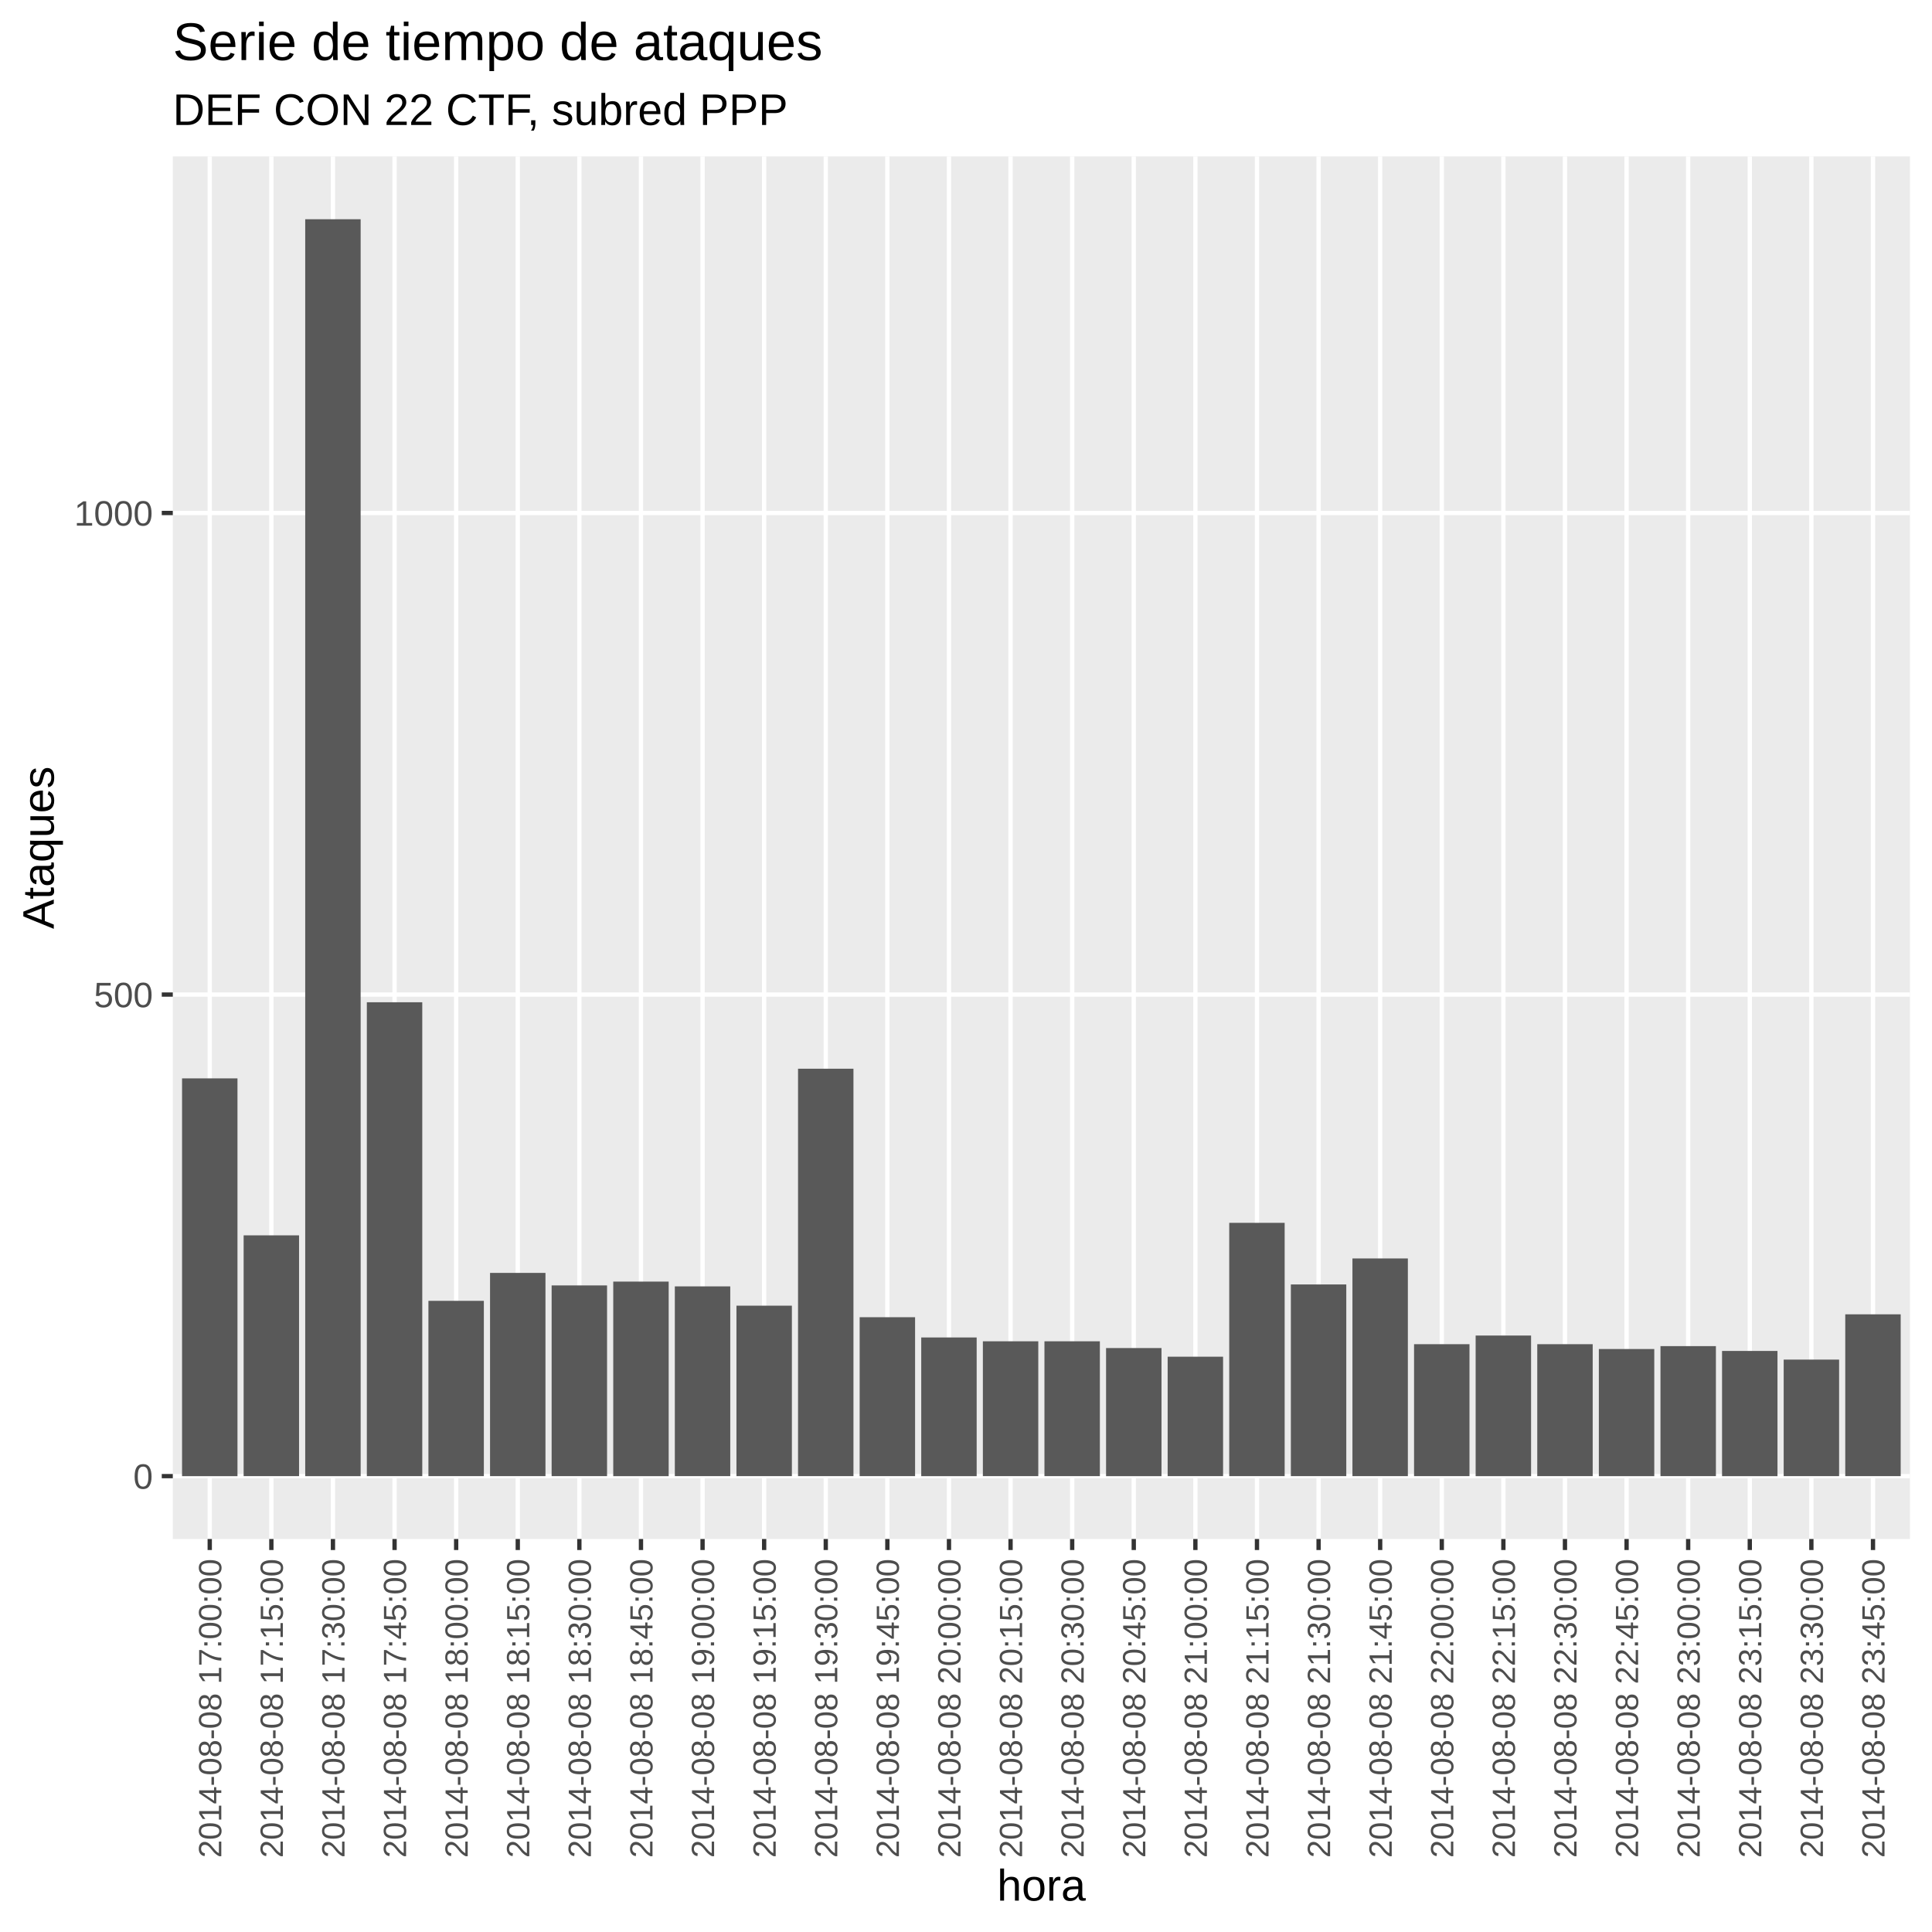
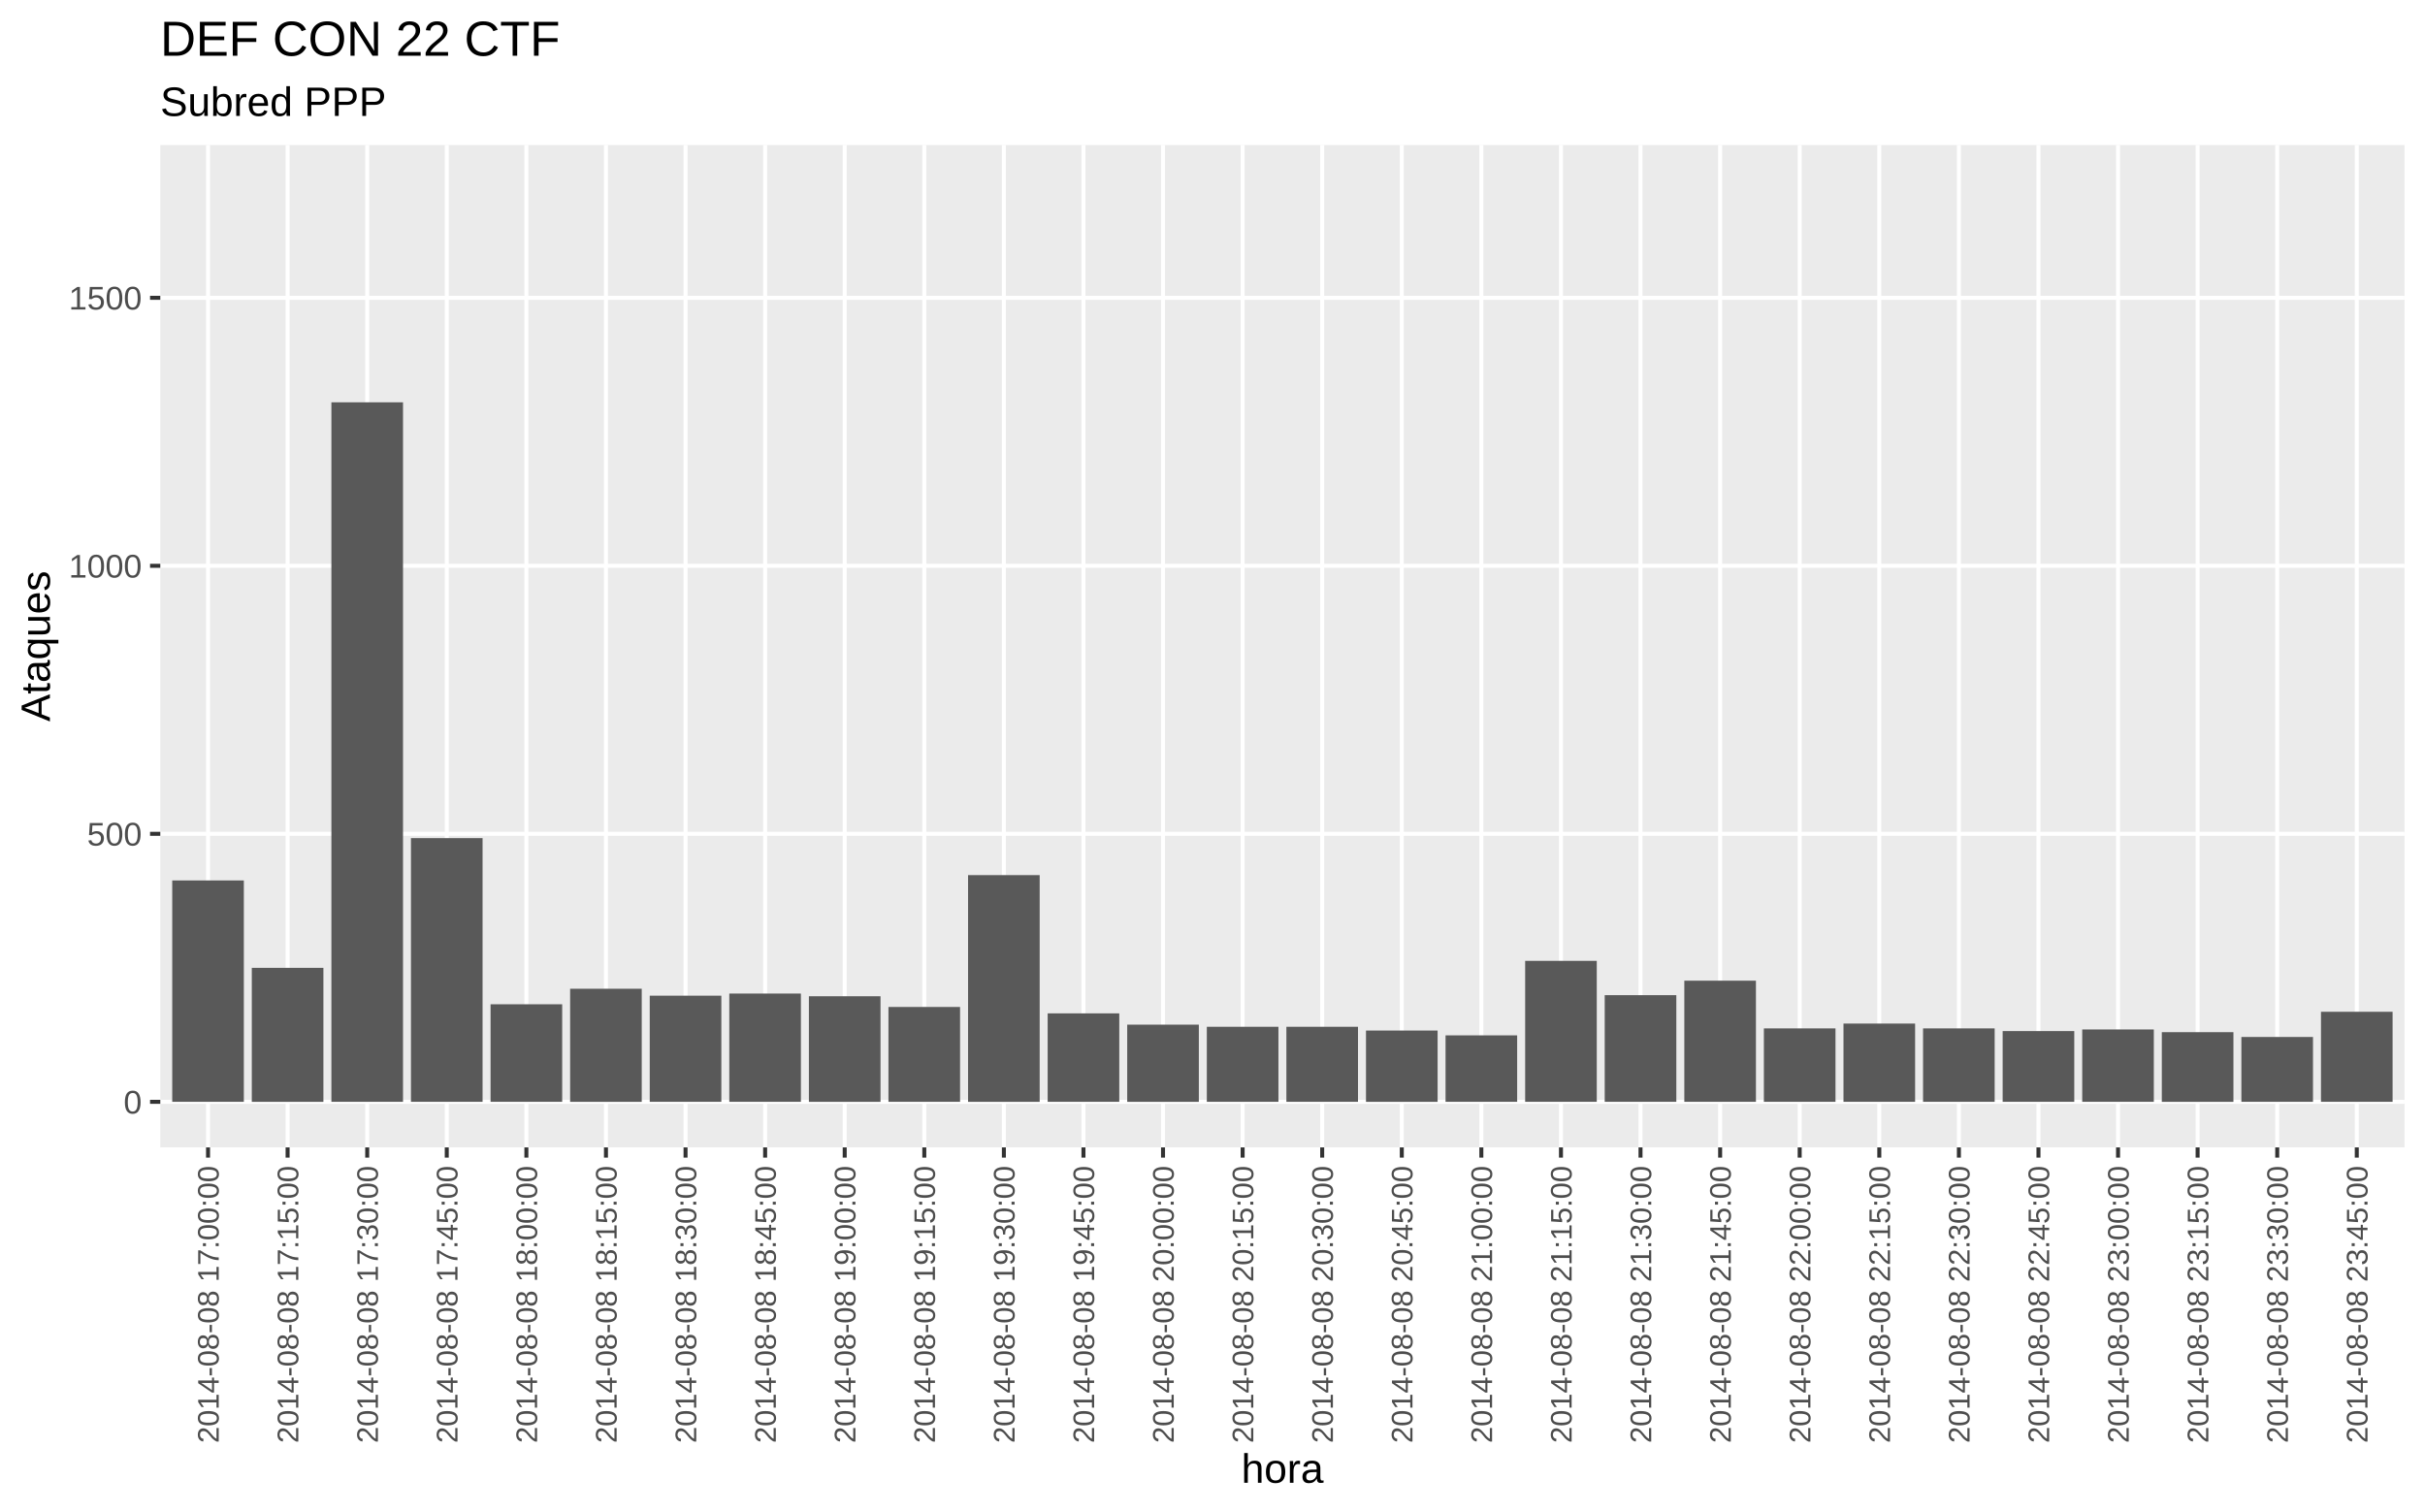
- <svg xmlns="http://www.w3.org/2000/svg" class="svglite" width="480.00pt" height="480.00pt" viewBox="0 0 480.00 480.00">
+ <svg xmlns="http://www.w3.org/2000/svg" class="svglite" width="649.50pt" height="405.00pt" viewBox="0 0 649.50 405.00">
  <defs>
    <style type="text/css">
    .svglite line, .svglite polyline, .svglite polygon, .svglite path, .svglite rect, .svglite circle {
      fill: none;
      stroke: #000000;
      stroke-linecap: round;
      stroke-linejoin: round;
      stroke-miterlimit: 10.00;
    }
  </style>
  </defs>
  <rect width="100%" height="100%" style="stroke: none; fill: #FFFFFF;" />
  <defs>
-     <clipPath id="cpMC4wMHw0ODAuMDB8MC4wMHw0ODAuMDA=">
-       <rect x="0.00" y="0.00" width="480.00" height="480.00" />
+     <clipPath id="cpMC4wMHw2NDkuNTB8MC4wMHw0MDUuMDA=">
+       <rect x="0.00" y="0.00" width="649.50" height="405.00" />
    </clipPath>
  </defs>
-   <g clip-path="url(#cpMC4wMHw0ODAuMDB8MC4wMHw0ODAuMDA=)">
-     <rect x="0.00" y="0" width="480.00" height="480.00" style="stroke-width: 1.07; stroke: #FFFFFF; fill: #FFFFFF;" />
+   <g clip-path="url(#cpMC4wMHw2NDkuNTB8MC4wMHw0MDUuMDA=)">
+     <rect x="0.00" y="0.00" width="649.50" height="405.00" style="stroke-width: 1.07; stroke: #FFFFFF; fill: #FFFFFF;" />
  </g>
  <defs>
-     <clipPath id="cpNDIuOTN8NDc0LjUyfDM4Ljg1fDM4Mi4zNg==">
-       <rect x="42.93" y="38.85" width="431.59" height="343.51" />
+     <clipPath id="cpNDIuOTN8NjQ0LjAyfDM4Ljg1fDMwNy4zNg==">
+       <rect x="42.93" y="38.85" width="601.09" height="268.51" />
    </clipPath>
  </defs>
-   <g clip-path="url(#cpNDIuOTN8NDc0LjUyfDM4Ljg1fDM4Mi4zNg==)">
-     <rect x="42.93" y="38.85" width="431.59" height="343.51" style="stroke-width: 1.07; stroke: none; fill: #EBEBEB;" />
-     <polyline points="42.93,366.74 474.52,366.74 " style="stroke-width: 1.07; stroke: #FFFFFF; stroke-linecap: butt;" />
-     <polyline points="42.93,247.10 474.52,247.10 " style="stroke-width: 1.07; stroke: #FFFFFF; stroke-linecap: butt;" />
-     <polyline points="42.93,127.45 474.52,127.45 " style="stroke-width: 1.07; stroke: #FFFFFF; stroke-linecap: butt;" />
-     <polyline points="52.11,382.36 52.11,38.85 " style="stroke-width: 1.07; stroke: #FFFFFF; stroke-linecap: butt;" />
-     <polyline points="67.42,382.36 67.42,38.85 " style="stroke-width: 1.07; stroke: #FFFFFF; stroke-linecap: butt;" />
-     <polyline points="82.72,382.36 82.72,38.85 " style="stroke-width: 1.07; stroke: #FFFFFF; stroke-linecap: butt;" />
-     <polyline points="98.03,382.36 98.03,38.85 " style="stroke-width: 1.07; stroke: #FFFFFF; stroke-linecap: butt;" />
-     <polyline points="113.33,382.36 113.33,38.85 " style="stroke-width: 1.07; stroke: #FFFFFF; stroke-linecap: butt;" />
-     <polyline points="128.64,382.36 128.64,38.85 " style="stroke-width: 1.07; stroke: #FFFFFF; stroke-linecap: butt;" />
-     <polyline points="143.94,382.36 143.94,38.85 " style="stroke-width: 1.07; stroke: #FFFFFF; stroke-linecap: butt;" />
-     <polyline points="159.25,382.36 159.25,38.85 " style="stroke-width: 1.07; stroke: #FFFFFF; stroke-linecap: butt;" />
-     <polyline points="174.55,382.36 174.55,38.85 " style="stroke-width: 1.07; stroke: #FFFFFF; stroke-linecap: butt;" />
-     <polyline points="189.85,382.36 189.85,38.85 " style="stroke-width: 1.07; stroke: #FFFFFF; stroke-linecap: butt;" />
-     <polyline points="205.16,382.36 205.16,38.85 " style="stroke-width: 1.07; stroke: #FFFFFF; stroke-linecap: butt;" />
-     <polyline points="220.46,382.36 220.46,38.85 " style="stroke-width: 1.07; stroke: #FFFFFF; stroke-linecap: butt;" />
-     <polyline points="235.77,382.36 235.77,38.85 " style="stroke-width: 1.07; stroke: #FFFFFF; stroke-linecap: butt;" />
-     <polyline points="251.07,382.36 251.07,38.85 " style="stroke-width: 1.07; stroke: #FFFFFF; stroke-linecap: butt;" />
-     <polyline points="266.38,382.36 266.38,38.85 " style="stroke-width: 1.07; stroke: #FFFFFF; stroke-linecap: butt;" />
-     <polyline points="281.68,382.36 281.68,38.85 " style="stroke-width: 1.07; stroke: #FFFFFF; stroke-linecap: butt;" />
-     <polyline points="296.99,382.36 296.99,38.85 " style="stroke-width: 1.07; stroke: #FFFFFF; stroke-linecap: butt;" />
-     <polyline points="312.29,382.36 312.29,38.85 " style="stroke-width: 1.07; stroke: #FFFFFF; stroke-linecap: butt;" />
-     <polyline points="327.60,382.36 327.60,38.85 " style="stroke-width: 1.07; stroke: #FFFFFF; stroke-linecap: butt;" />
-     <polyline points="342.90,382.36 342.90,38.85 " style="stroke-width: 1.07; stroke: #FFFFFF; stroke-linecap: butt;" />
-     <polyline points="358.21,382.36 358.21,38.85 " style="stroke-width: 1.07; stroke: #FFFFFF; stroke-linecap: butt;" />
-     <polyline points="373.51,382.36 373.51,38.85 " style="stroke-width: 1.07; stroke: #FFFFFF; stroke-linecap: butt;" />
-     <polyline points="388.81,382.36 388.81,38.85 " style="stroke-width: 1.07; stroke: #FFFFFF; stroke-linecap: butt;" />
-     <polyline points="404.12,382.36 404.12,38.85 " style="stroke-width: 1.07; stroke: #FFFFFF; stroke-linecap: butt;" />
-     <polyline points="419.42,382.36 419.42,38.85 " style="stroke-width: 1.07; stroke: #FFFFFF; stroke-linecap: butt;" />
-     <polyline points="434.73,382.36 434.73,38.85 " style="stroke-width: 1.07; stroke: #FFFFFF; stroke-linecap: butt;" />
-     <polyline points="450.03,382.36 450.03,38.85 " style="stroke-width: 1.07; stroke: #FFFFFF; stroke-linecap: butt;" />
-     <polyline points="465.34,382.36 465.34,38.85 " style="stroke-width: 1.07; stroke: #FFFFFF; stroke-linecap: butt;" />
-     <rect x="45.23" y="267.92" width="13.77" height="98.83" style="stroke-width: 1.07; stroke: none; stroke-linecap: square; stroke-linejoin: miter; fill: #595959;" />
-     <rect x="60.53" y="306.92" width="13.77" height="59.82" style="stroke-width: 1.07; stroke: none; stroke-linecap: square; stroke-linejoin: miter; fill: #595959;" />
-     <rect x="75.83" y="54.47" width="13.77" height="312.28" style="stroke-width: 1.07; stroke: none; stroke-linecap: square; stroke-linejoin: miter; fill: #595959;" />
-     <rect x="91.14" y="249.01" width="13.77" height="117.73" style="stroke-width: 1.07; stroke: none; stroke-linecap: square; stroke-linejoin: miter; fill: #595959;" />
-     <rect x="106.44" y="323.19" width="13.77" height="43.55" style="stroke-width: 1.07; stroke: none; stroke-linecap: square; stroke-linejoin: miter; fill: #595959;" />
-     <rect x="121.75" y="316.25" width="13.77" height="50.49" style="stroke-width: 1.07; stroke: none; stroke-linecap: square; stroke-linejoin: miter; fill: #595959;" />
-     <rect x="137.05" y="319.36" width="13.77" height="47.38" style="stroke-width: 1.07; stroke: none; stroke-linecap: square; stroke-linejoin: miter; fill: #595959;" />
-     <rect x="152.36" y="318.41" width="13.77" height="48.34" style="stroke-width: 1.07; stroke: none; stroke-linecap: square; stroke-linejoin: miter; fill: #595959;" />
-     <rect x="167.66" y="319.60" width="13.77" height="47.14" style="stroke-width: 1.07; stroke: none; stroke-linecap: square; stroke-linejoin: miter; fill: #595959;" />
-     <rect x="182.97" y="324.39" width="13.77" height="42.35" style="stroke-width: 1.07; stroke: none; stroke-linecap: square; stroke-linejoin: miter; fill: #595959;" />
-     <rect x="198.27" y="265.52" width="13.77" height="101.22" style="stroke-width: 1.07; stroke: none; stroke-linecap: square; stroke-linejoin: miter; fill: #595959;" />
-     <rect x="213.58" y="327.26" width="13.77" height="39.48" style="stroke-width: 1.07; stroke: none; stroke-linecap: square; stroke-linejoin: miter; fill: #595959;" />
-     <rect x="228.88" y="332.29" width="13.77" height="34.46" style="stroke-width: 1.07; stroke: none; stroke-linecap: square; stroke-linejoin: miter; fill: #595959;" />
-     <rect x="244.19" y="333.24" width="13.77" height="33.50" style="stroke-width: 1.07; stroke: none; stroke-linecap: square; stroke-linejoin: miter; fill: #595959;" />
-     <rect x="259.49" y="333.24" width="13.77" height="33.50" style="stroke-width: 1.07; stroke: none; stroke-linecap: square; stroke-linejoin: miter; fill: #595959;" />
-     <rect x="274.80" y="334.92" width="13.77" height="31.83" style="stroke-width: 1.07; stroke: none; stroke-linecap: square; stroke-linejoin: miter; fill: #595959;" />
-     <rect x="290.10" y="337.07" width="13.77" height="29.67" style="stroke-width: 1.07; stroke: none; stroke-linecap: square; stroke-linejoin: miter; fill: #595959;" />
-     <rect x="305.40" y="303.81" width="13.77" height="62.93" style="stroke-width: 1.07; stroke: none; stroke-linecap: square; stroke-linejoin: miter; fill: #595959;" />
-     <rect x="320.71" y="319.12" width="13.77" height="47.62" style="stroke-width: 1.07; stroke: none; stroke-linecap: square; stroke-linejoin: miter; fill: #595959;" />
-     <rect x="336.01" y="312.66" width="13.77" height="54.08" style="stroke-width: 1.07; stroke: none; stroke-linecap: square; stroke-linejoin: miter; fill: #595959;" />
-     <rect x="351.32" y="333.96" width="13.77" height="32.78" style="stroke-width: 1.07; stroke: none; stroke-linecap: square; stroke-linejoin: miter; fill: #595959;" />
-     <rect x="366.62" y="331.81" width="13.77" height="34.94" style="stroke-width: 1.07; stroke: none; stroke-linecap: square; stroke-linejoin: miter; fill: #595959;" />
-     <rect x="381.93" y="333.96" width="13.77" height="32.78" style="stroke-width: 1.07; stroke: none; stroke-linecap: square; stroke-linejoin: miter; fill: #595959;" />
-     <rect x="397.23" y="335.16" width="13.77" height="31.59" style="stroke-width: 1.07; stroke: none; stroke-linecap: square; stroke-linejoin: miter; fill: #595959;" />
-     <rect x="412.54" y="334.44" width="13.77" height="32.30" style="stroke-width: 1.07; stroke: none; stroke-linecap: square; stroke-linejoin: miter; fill: #595959;" />
-     <rect x="427.84" y="335.64" width="13.77" height="31.11" style="stroke-width: 1.07; stroke: none; stroke-linecap: square; stroke-linejoin: miter; fill: #595959;" />
-     <rect x="443.15" y="337.79" width="13.77" height="28.95" style="stroke-width: 1.07; stroke: none; stroke-linecap: square; stroke-linejoin: miter; fill: #595959;" />
-     <rect x="458.45" y="326.54" width="13.77" height="40.20" style="stroke-width: 1.07; stroke: none; stroke-linecap: square; stroke-linejoin: miter; fill: #595959;" />
+   <g clip-path="url(#cpNDIuOTN8NjQ0LjAyfDM4Ljg1fDMwNy4zNg==)">
+     <rect x="42.93" y="38.85" width="601.09" height="268.51" style="stroke-width: 1.07; stroke: none; fill: #EBEBEB;" />
+     <polyline points="42.93,295.15 644.02,295.15 " style="stroke-width: 1.07; stroke: #FFFFFF; stroke-linecap: butt;" />
+     <polyline points="42.93,223.36 644.02,223.36 " style="stroke-width: 1.07; stroke: #FFFFFF; stroke-linecap: butt;" />
+     <polyline points="42.93,151.57 644.02,151.57 " style="stroke-width: 1.07; stroke: #FFFFFF; stroke-linecap: butt;" />
+     <polyline points="42.93,79.77 644.02,79.77 " style="stroke-width: 1.07; stroke: #FFFFFF; stroke-linecap: butt;" />
+     <polyline points="55.72,307.36 55.72,38.85 " style="stroke-width: 1.07; stroke: #FFFFFF; stroke-linecap: butt;" />
+     <polyline points="77.03,307.36 77.03,38.85 " style="stroke-width: 1.07; stroke: #FFFFFF; stroke-linecap: butt;" />
+     <polyline points="98.35,307.36 98.35,38.85 " style="stroke-width: 1.07; stroke: #FFFFFF; stroke-linecap: butt;" />
+     <polyline points="119.66,307.36 119.66,38.85 " style="stroke-width: 1.07; stroke: #FFFFFF; stroke-linecap: butt;" />
+     <polyline points="140.98,307.36 140.98,38.85 " style="stroke-width: 1.07; stroke: #FFFFFF; stroke-linecap: butt;" />
+     <polyline points="162.30,307.36 162.30,38.85 " style="stroke-width: 1.07; stroke: #FFFFFF; stroke-linecap: butt;" />
+     <polyline points="183.61,307.36 183.61,38.85 " style="stroke-width: 1.07; stroke: #FFFFFF; stroke-linecap: butt;" />
+     <polyline points="204.93,307.36 204.93,38.85 " style="stroke-width: 1.07; stroke: #FFFFFF; stroke-linecap: butt;" />
+     <polyline points="226.24,307.36 226.24,38.85 " style="stroke-width: 1.07; stroke: #FFFFFF; stroke-linecap: butt;" />
+     <polyline points="247.56,307.36 247.56,38.85 " style="stroke-width: 1.07; stroke: #FFFFFF; stroke-linecap: butt;" />
+     <polyline points="268.87,307.36 268.87,38.85 " style="stroke-width: 1.07; stroke: #FFFFFF; stroke-linecap: butt;" />
+     <polyline points="290.19,307.36 290.19,38.85 " style="stroke-width: 1.07; stroke: #FFFFFF; stroke-linecap: butt;" />
+     <polyline points="311.50,307.36 311.50,38.85 " style="stroke-width: 1.07; stroke: #FFFFFF; stroke-linecap: butt;" />
+     <polyline points="332.82,307.36 332.82,38.85 " style="stroke-width: 1.07; stroke: #FFFFFF; stroke-linecap: butt;" />
+     <polyline points="354.13,307.36 354.13,38.85 " style="stroke-width: 1.07; stroke: #FFFFFF; stroke-linecap: butt;" />
+     <polyline points="375.45,307.36 375.45,38.85 " style="stroke-width: 1.07; stroke: #FFFFFF; stroke-linecap: butt;" />
+     <polyline points="396.76,307.36 396.76,38.85 " style="stroke-width: 1.07; stroke: #FFFFFF; stroke-linecap: butt;" />
+     <polyline points="418.08,307.36 418.08,38.85 " style="stroke-width: 1.07; stroke: #FFFFFF; stroke-linecap: butt;" />
+     <polyline points="439.39,307.36 439.39,38.85 " style="stroke-width: 1.07; stroke: #FFFFFF; stroke-linecap: butt;" />
+     <polyline points="460.71,307.36 460.71,38.85 " style="stroke-width: 1.07; stroke: #FFFFFF; stroke-linecap: butt;" />
+     <polyline points="482.02,307.36 482.02,38.85 " style="stroke-width: 1.07; stroke: #FFFFFF; stroke-linecap: butt;" />
+     <polyline points="503.34,307.36 503.34,38.85 " style="stroke-width: 1.07; stroke: #FFFFFF; stroke-linecap: butt;" />
+     <polyline points="524.66,307.36 524.66,38.85 " style="stroke-width: 1.07; stroke: #FFFFFF; stroke-linecap: butt;" />
+     <polyline points="545.97,307.36 545.97,38.85 " style="stroke-width: 1.07; stroke: #FFFFFF; stroke-linecap: butt;" />
+     <polyline points="567.29,307.36 567.29,38.85 " style="stroke-width: 1.07; stroke: #FFFFFF; stroke-linecap: butt;" />
+     <polyline points="588.60,307.36 588.60,38.85 " style="stroke-width: 1.07; stroke: #FFFFFF; stroke-linecap: butt;" />
+     <polyline points="609.92,307.36 609.92,38.85 " style="stroke-width: 1.07; stroke: #FFFFFF; stroke-linecap: butt;" />
+     <polyline points="631.23,307.36 631.23,38.85 " style="stroke-width: 1.07; stroke: #FFFFFF; stroke-linecap: butt;" />
+     <rect x="46.13" y="235.85" width="19.18" height="59.30" style="stroke-width: 1.07; stroke: none; stroke-linecap: square; stroke-linejoin: miter; fill: #595959;" />
+     <rect x="67.44" y="259.26" width="19.18" height="35.90" style="stroke-width: 1.07; stroke: none; stroke-linecap: square; stroke-linejoin: miter; fill: #595959;" />
+     <rect x="88.76" y="107.77" width="19.18" height="187.38" style="stroke-width: 1.07; stroke: none; stroke-linecap: square; stroke-linejoin: miter; fill: #595959;" />
+     <rect x="110.07" y="224.51" width="19.18" height="70.64" style="stroke-width: 1.07; stroke: none; stroke-linecap: square; stroke-linejoin: miter; fill: #595959;" />
+     <rect x="131.39" y="269.02" width="19.18" height="26.13" style="stroke-width: 1.07; stroke: none; stroke-linecap: square; stroke-linejoin: miter; fill: #595959;" />
+     <rect x="152.70" y="264.86" width="19.18" height="30.30" style="stroke-width: 1.07; stroke: none; stroke-linecap: square; stroke-linejoin: miter; fill: #595959;" />
+     <rect x="174.02" y="266.72" width="19.18" height="28.43" style="stroke-width: 1.07; stroke: none; stroke-linecap: square; stroke-linejoin: miter; fill: #595959;" />
+     <rect x="195.33" y="266.15" width="19.18" height="29.00" style="stroke-width: 1.07; stroke: none; stroke-linecap: square; stroke-linejoin: miter; fill: #595959;" />
+     <rect x="216.65" y="266.87" width="19.18" height="28.29" style="stroke-width: 1.07; stroke: none; stroke-linecap: square; stroke-linejoin: miter; fill: #595959;" />
+     <rect x="237.96" y="269.74" width="19.18" height="25.41" style="stroke-width: 1.07; stroke: none; stroke-linecap: square; stroke-linejoin: miter; fill: #595959;" />
+     <rect x="259.28" y="234.42" width="19.18" height="60.74" style="stroke-width: 1.07; stroke: none; stroke-linecap: square; stroke-linejoin: miter; fill: #595959;" />
+     <rect x="280.60" y="271.46" width="19.18" height="23.69" style="stroke-width: 1.07; stroke: none; stroke-linecap: square; stroke-linejoin: miter; fill: #595959;" />
+     <rect x="301.91" y="274.48" width="19.18" height="20.68" style="stroke-width: 1.07; stroke: none; stroke-linecap: square; stroke-linejoin: miter; fill: #595959;" />
+     <rect x="323.23" y="275.05" width="19.18" height="20.10" style="stroke-width: 1.07; stroke: none; stroke-linecap: square; stroke-linejoin: miter; fill: #595959;" />
+     <rect x="344.54" y="275.05" width="19.18" height="20.10" style="stroke-width: 1.07; stroke: none; stroke-linecap: square; stroke-linejoin: miter; fill: #595959;" />
+     <rect x="365.86" y="276.06" width="19.18" height="19.10" style="stroke-width: 1.07; stroke: none; stroke-linecap: square; stroke-linejoin: miter; fill: #595959;" />
+     <rect x="387.17" y="277.35" width="19.18" height="17.80" style="stroke-width: 1.07; stroke: none; stroke-linecap: square; stroke-linejoin: miter; fill: #595959;" />
+     <rect x="408.49" y="257.39" width="19.18" height="37.76" style="stroke-width: 1.07; stroke: none; stroke-linecap: square; stroke-linejoin: miter; fill: #595959;" />
+     <rect x="429.80" y="266.58" width="19.18" height="28.57" style="stroke-width: 1.07; stroke: none; stroke-linecap: square; stroke-linejoin: miter; fill: #595959;" />
+     <rect x="451.12" y="262.70" width="19.18" height="32.45" style="stroke-width: 1.07; stroke: none; stroke-linecap: square; stroke-linejoin: miter; fill: #595959;" />
+     <rect x="472.43" y="275.48" width="19.18" height="19.67" style="stroke-width: 1.07; stroke: none; stroke-linecap: square; stroke-linejoin: miter; fill: #595959;" />
+     <rect x="493.75" y="274.19" width="19.18" height="20.96" style="stroke-width: 1.07; stroke: none; stroke-linecap: square; stroke-linejoin: miter; fill: #595959;" />
+     <rect x="515.06" y="275.48" width="19.18" height="19.67" style="stroke-width: 1.07; stroke: none; stroke-linecap: square; stroke-linejoin: miter; fill: #595959;" />
+     <rect x="536.38" y="276.20" width="19.18" height="18.95" style="stroke-width: 1.07; stroke: none; stroke-linecap: square; stroke-linejoin: miter; fill: #595959;" />
+     <rect x="557.69" y="275.77" width="19.18" height="19.38" style="stroke-width: 1.07; stroke: none; stroke-linecap: square; stroke-linejoin: miter; fill: #595959;" />
+     <rect x="579.01" y="276.49" width="19.18" height="18.67" style="stroke-width: 1.07; stroke: none; stroke-linecap: square; stroke-linejoin: miter; fill: #595959;" />
+     <rect x="600.32" y="277.78" width="19.18" height="17.37" style="stroke-width: 1.07; stroke: none; stroke-linecap: square; stroke-linejoin: miter; fill: #595959;" />
+     <rect x="621.64" y="271.03" width="19.18" height="24.12" style="stroke-width: 1.07; stroke: none; stroke-linecap: square; stroke-linejoin: miter; fill: #595959;" />
  </g>
-   <g clip-path="url(#cpMC4wMHw0ODAuMDB8MC4wMHw0ODAuMDA=)">
-     <text x="38.00" y="369.89" text-anchor="end" style="font-size: 8.80px; fill: #4D4D4D; font-family: Arial;" textLength="4.90px" lengthAdjust="spacingAndGlyphs">0</text>
-     <text x="38.00" y="250.25" text-anchor="end" style="font-size: 8.80px; fill: #4D4D4D; font-family: Arial;" textLength="14.69px" lengthAdjust="spacingAndGlyphs">500</text>
-     <text x="38.00" y="130.60" text-anchor="end" style="font-size: 8.80px; fill: #4D4D4D; font-family: Arial;" textLength="19.58px" lengthAdjust="spacingAndGlyphs">1000</text>
-     <polyline points="40.19,366.74 42.93,366.74 " style="stroke-width: 1.07; stroke: #333333; stroke-linecap: butt;" />
-     <polyline points="40.19,247.10 42.93,247.10 " style="stroke-width: 1.07; stroke: #333333; stroke-linecap: butt;" />
-     <polyline points="40.19,127.45 42.93,127.45 " style="stroke-width: 1.07; stroke: #333333; stroke-linecap: butt;" />
-     <polyline points="52.11,385.10 52.11,382.36 " style="stroke-width: 1.07; stroke: #333333; stroke-linecap: butt;" />
-     <polyline points="67.42,385.10 67.42,382.36 " style="stroke-width: 1.07; stroke: #333333; stroke-linecap: butt;" />
-     <polyline points="82.72,385.10 82.72,382.36 " style="stroke-width: 1.07; stroke: #333333; stroke-linecap: butt;" />
-     <polyline points="98.03,385.10 98.03,382.36 " style="stroke-width: 1.07; stroke: #333333; stroke-linecap: butt;" />
-     <polyline points="113.33,385.10 113.33,382.36 " style="stroke-width: 1.07; stroke: #333333; stroke-linecap: butt;" />
-     <polyline points="128.64,385.10 128.64,382.36 " style="stroke-width: 1.07; stroke: #333333; stroke-linecap: butt;" />
-     <polyline points="143.94,385.10 143.94,382.36 " style="stroke-width: 1.07; stroke: #333333; stroke-linecap: butt;" />
-     <polyline points="159.25,385.10 159.25,382.36 " style="stroke-width: 1.07; stroke: #333333; stroke-linecap: butt;" />
-     <polyline points="174.55,385.10 174.55,382.36 " style="stroke-width: 1.07; stroke: #333333; stroke-linecap: butt;" />
-     <polyline points="189.85,385.10 189.85,382.36 " style="stroke-width: 1.07; stroke: #333333; stroke-linecap: butt;" />
-     <polyline points="205.16,385.10 205.16,382.36 " style="stroke-width: 1.07; stroke: #333333; stroke-linecap: butt;" />
-     <polyline points="220.46,385.10 220.46,382.36 " style="stroke-width: 1.07; stroke: #333333; stroke-linecap: butt;" />
-     <polyline points="235.77,385.10 235.77,382.36 " style="stroke-width: 1.07; stroke: #333333; stroke-linecap: butt;" />
-     <polyline points="251.07,385.10 251.07,382.36 " style="stroke-width: 1.07; stroke: #333333; stroke-linecap: butt;" />
-     <polyline points="266.38,385.10 266.38,382.36 " style="stroke-width: 1.07; stroke: #333333; stroke-linecap: butt;" />
-     <polyline points="281.68,385.10 281.68,382.36 " style="stroke-width: 1.07; stroke: #333333; stroke-linecap: butt;" />
-     <polyline points="296.99,385.10 296.99,382.36 " style="stroke-width: 1.07; stroke: #333333; stroke-linecap: butt;" />
-     <polyline points="312.29,385.10 312.29,382.36 " style="stroke-width: 1.07; stroke: #333333; stroke-linecap: butt;" />
-     <polyline points="327.60,385.10 327.60,382.36 " style="stroke-width: 1.07; stroke: #333333; stroke-linecap: butt;" />
-     <polyline points="342.90,385.10 342.90,382.36 " style="stroke-width: 1.07; stroke: #333333; stroke-linecap: butt;" />
-     <polyline points="358.21,385.10 358.21,382.36 " style="stroke-width: 1.07; stroke: #333333; stroke-linecap: butt;" />
-     <polyline points="373.51,385.10 373.51,382.36 " style="stroke-width: 1.07; stroke: #333333; stroke-linecap: butt;" />
-     <polyline points="388.81,385.10 388.81,382.36 " style="stroke-width: 1.07; stroke: #333333; stroke-linecap: butt;" />
-     <polyline points="404.12,385.10 404.12,382.36 " style="stroke-width: 1.07; stroke: #333333; stroke-linecap: butt;" />
-     <polyline points="419.42,385.10 419.42,382.36 " style="stroke-width: 1.07; stroke: #333333; stroke-linecap: butt;" />
-     <polyline points="434.73,385.10 434.73,382.36 " style="stroke-width: 1.07; stroke: #333333; stroke-linecap: butt;" />
-     <polyline points="450.03,385.10 450.03,382.36 " style="stroke-width: 1.07; stroke: #333333; stroke-linecap: butt;" />
-     <polyline points="465.34,385.10 465.34,382.36 " style="stroke-width: 1.07; stroke: #333333; stroke-linecap: butt;" />
-     <text transform="translate(54.98,424.44) rotate(-90)" text-anchor="middle" style="font-size: 8.00px; fill: #4D4D4D; font-family: Arial;" textLength="74.30px" lengthAdjust="spacingAndGlyphs">2014-08-08 17:00:00</text>
-     <text transform="translate(70.28,424.44) rotate(-90)" text-anchor="middle" style="font-size: 8.00px; fill: #4D4D4D; font-family: Arial;" textLength="74.30px" lengthAdjust="spacingAndGlyphs">2014-08-08 17:15:00</text>
-     <text transform="translate(85.59,424.44) rotate(-90)" text-anchor="middle" style="font-size: 8.00px; fill: #4D4D4D; font-family: Arial;" textLength="74.30px" lengthAdjust="spacingAndGlyphs">2014-08-08 17:30:00</text>
-     <text transform="translate(100.89,424.44) rotate(-90)" text-anchor="middle" style="font-size: 8.00px; fill: #4D4D4D; font-family: Arial;" textLength="74.30px" lengthAdjust="spacingAndGlyphs">2014-08-08 17:45:00</text>
-     <text transform="translate(116.20,424.44) rotate(-90)" text-anchor="middle" style="font-size: 8.00px; fill: #4D4D4D; font-family: Arial;" textLength="74.30px" lengthAdjust="spacingAndGlyphs">2014-08-08 18:00:00</text>
-     <text transform="translate(131.50,424.44) rotate(-90)" text-anchor="middle" style="font-size: 8.00px; fill: #4D4D4D; font-family: Arial;" textLength="74.30px" lengthAdjust="spacingAndGlyphs">2014-08-08 18:15:00</text>
-     <text transform="translate(146.81,424.44) rotate(-90)" text-anchor="middle" style="font-size: 8.00px; fill: #4D4D4D; font-family: Arial;" textLength="74.30px" lengthAdjust="spacingAndGlyphs">2014-08-08 18:30:00</text>
-     <text transform="translate(162.11,424.44) rotate(-90)" text-anchor="middle" style="font-size: 8.00px; fill: #4D4D4D; font-family: Arial;" textLength="74.30px" lengthAdjust="spacingAndGlyphs">2014-08-08 18:45:00</text>
-     <text transform="translate(177.42,424.44) rotate(-90)" text-anchor="middle" style="font-size: 8.00px; fill: #4D4D4D; font-family: Arial;" textLength="74.30px" lengthAdjust="spacingAndGlyphs">2014-08-08 19:00:00</text>
-     <text transform="translate(192.72,424.44) rotate(-90)" text-anchor="middle" style="font-size: 8.00px; fill: #4D4D4D; font-family: Arial;" textLength="74.30px" lengthAdjust="spacingAndGlyphs">2014-08-08 19:15:00</text>
-     <text transform="translate(208.02,424.44) rotate(-90)" text-anchor="middle" style="font-size: 8.00px; fill: #4D4D4D; font-family: Arial;" textLength="74.30px" lengthAdjust="spacingAndGlyphs">2014-08-08 19:30:00</text>
-     <text transform="translate(223.33,424.44) rotate(-90)" text-anchor="middle" style="font-size: 8.00px; fill: #4D4D4D; font-family: Arial;" textLength="74.30px" lengthAdjust="spacingAndGlyphs">2014-08-08 19:45:00</text>
-     <text transform="translate(238.63,424.44) rotate(-90)" text-anchor="middle" style="font-size: 8.00px; fill: #4D4D4D; font-family: Arial;" textLength="74.30px" lengthAdjust="spacingAndGlyphs">2014-08-08 20:00:00</text>
-     <text transform="translate(253.94,424.44) rotate(-90)" text-anchor="middle" style="font-size: 8.00px; fill: #4D4D4D; font-family: Arial;" textLength="74.30px" lengthAdjust="spacingAndGlyphs">2014-08-08 20:15:00</text>
-     <text transform="translate(269.24,424.44) rotate(-90)" text-anchor="middle" style="font-size: 8.00px; fill: #4D4D4D; font-family: Arial;" textLength="74.30px" lengthAdjust="spacingAndGlyphs">2014-08-08 20:30:00</text>
-     <text transform="translate(284.55,424.44) rotate(-90)" text-anchor="middle" style="font-size: 8.00px; fill: #4D4D4D; font-family: Arial;" textLength="74.30px" lengthAdjust="spacingAndGlyphs">2014-08-08 20:45:00</text>
-     <text transform="translate(299.85,424.44) rotate(-90)" text-anchor="middle" style="font-size: 8.00px; fill: #4D4D4D; font-family: Arial;" textLength="74.30px" lengthAdjust="spacingAndGlyphs">2014-08-08 21:00:00</text>
-     <text transform="translate(315.16,424.44) rotate(-90)" text-anchor="middle" style="font-size: 8.00px; fill: #4D4D4D; font-family: Arial;" textLength="74.30px" lengthAdjust="spacingAndGlyphs">2014-08-08 21:15:00</text>
-     <text transform="translate(330.46,424.44) rotate(-90)" text-anchor="middle" style="font-size: 8.00px; fill: #4D4D4D; font-family: Arial;" textLength="74.30px" lengthAdjust="spacingAndGlyphs">2014-08-08 21:30:00</text>
-     <text transform="translate(345.77,424.44) rotate(-90)" text-anchor="middle" style="font-size: 8.00px; fill: #4D4D4D; font-family: Arial;" textLength="74.30px" lengthAdjust="spacingAndGlyphs">2014-08-08 21:45:00</text>
-     <text transform="translate(361.07,424.44) rotate(-90)" text-anchor="middle" style="font-size: 8.00px; fill: #4D4D4D; font-family: Arial;" textLength="74.30px" lengthAdjust="spacingAndGlyphs">2014-08-08 22:00:00</text>
-     <text transform="translate(376.38,424.44) rotate(-90)" text-anchor="middle" style="font-size: 8.00px; fill: #4D4D4D; font-family: Arial;" textLength="74.30px" lengthAdjust="spacingAndGlyphs">2014-08-08 22:15:00</text>
-     <text transform="translate(391.68,424.44) rotate(-90)" text-anchor="middle" style="font-size: 8.00px; fill: #4D4D4D; font-family: Arial;" textLength="74.30px" lengthAdjust="spacingAndGlyphs">2014-08-08 22:30:00</text>
-     <text transform="translate(406.98,424.44) rotate(-90)" text-anchor="middle" style="font-size: 8.00px; fill: #4D4D4D; font-family: Arial;" textLength="74.30px" lengthAdjust="spacingAndGlyphs">2014-08-08 22:45:00</text>
-     <text transform="translate(422.29,424.44) rotate(-90)" text-anchor="middle" style="font-size: 8.00px; fill: #4D4D4D; font-family: Arial;" textLength="74.30px" lengthAdjust="spacingAndGlyphs">2014-08-08 23:00:00</text>
-     <text transform="translate(437.59,424.44) rotate(-90)" text-anchor="middle" style="font-size: 8.00px; fill: #4D4D4D; font-family: Arial;" textLength="74.30px" lengthAdjust="spacingAndGlyphs">2014-08-08 23:15:00</text>
-     <text transform="translate(452.90,424.44) rotate(-90)" text-anchor="middle" style="font-size: 8.00px; fill: #4D4D4D; font-family: Arial;" textLength="74.30px" lengthAdjust="spacingAndGlyphs">2014-08-08 23:30:00</text>
-     <text transform="translate(468.20,424.44) rotate(-90)" text-anchor="middle" style="font-size: 8.00px; fill: #4D4D4D; font-family: Arial;" textLength="74.30px" lengthAdjust="spacingAndGlyphs">2014-08-08 23:45:00</text>
-     <text x="258.73" y="472.20" text-anchor="middle" style="font-size: 11.00px; font-family: Arial;" textLength="22.02px" lengthAdjust="spacingAndGlyphs">hora</text>
-     <text transform="translate(13.36,210.60) rotate(-90)" text-anchor="middle" style="font-size: 11.00px; font-family: Arial;" textLength="40.38px" lengthAdjust="spacingAndGlyphs">Ataques</text>
-     <text x="42.93" y="31.05" style="font-size: 11.00px; font-family: Arial;" textLength="152.86px" lengthAdjust="spacingAndGlyphs">DEF CON 22 CTF, subred PPP</text>
-     <text x="42.93" y="14.93" style="font-size: 13.20px; font-family: Arial;" textLength="161.34px" lengthAdjust="spacingAndGlyphs">Serie de tiempo de ataques</text>
+   <g clip-path="url(#cpMC4wMHw2NDkuNTB8MC4wMHw0MDUuMDA=)">
+     <text x="38.00" y="298.30" text-anchor="end" style="font-size: 8.80px; fill: #4D4D4D; font-family: Arial;" textLength="4.90px" lengthAdjust="spacingAndGlyphs">0</text>
+     <text x="38.00" y="226.51" text-anchor="end" style="font-size: 8.80px; fill: #4D4D4D; font-family: Arial;" textLength="14.69px" lengthAdjust="spacingAndGlyphs">500</text>
+     <text x="38.00" y="154.72" text-anchor="end" style="font-size: 8.80px; fill: #4D4D4D; font-family: Arial;" textLength="19.58px" lengthAdjust="spacingAndGlyphs">1000</text>
+     <text x="38.00" y="82.92" text-anchor="end" style="font-size: 8.80px; fill: #4D4D4D; font-family: Arial;" textLength="19.58px" lengthAdjust="spacingAndGlyphs">1500</text>
+     <polyline points="40.19,295.15 42.93,295.15 " style="stroke-width: 1.07; stroke: #333333; stroke-linecap: butt;" />
+     <polyline points="40.19,223.36 42.93,223.36 " style="stroke-width: 1.07; stroke: #333333; stroke-linecap: butt;" />
+     <polyline points="40.19,151.57 42.93,151.57 " style="stroke-width: 1.07; stroke: #333333; stroke-linecap: butt;" />
+     <polyline points="40.19,79.77 42.93,79.77 " style="stroke-width: 1.07; stroke: #333333; stroke-linecap: butt;" />
+     <polyline points="55.72,310.10 55.72,307.36 " style="stroke-width: 1.07; stroke: #333333; stroke-linecap: butt;" />
+     <polyline points="77.03,310.10 77.03,307.36 " style="stroke-width: 1.07; stroke: #333333; stroke-linecap: butt;" />
+     <polyline points="98.35,310.10 98.35,307.36 " style="stroke-width: 1.07; stroke: #333333; stroke-linecap: butt;" />
+     <polyline points="119.66,310.10 119.66,307.36 " style="stroke-width: 1.07; stroke: #333333; stroke-linecap: butt;" />
+     <polyline points="140.98,310.10 140.98,307.36 " style="stroke-width: 1.07; stroke: #333333; stroke-linecap: butt;" />
+     <polyline points="162.30,310.10 162.30,307.36 " style="stroke-width: 1.07; stroke: #333333; stroke-linecap: butt;" />
+     <polyline points="183.61,310.10 183.61,307.36 " style="stroke-width: 1.07; stroke: #333333; stroke-linecap: butt;" />
+     <polyline points="204.93,310.10 204.93,307.36 " style="stroke-width: 1.07; stroke: #333333; stroke-linecap: butt;" />
+     <polyline points="226.24,310.10 226.24,307.36 " style="stroke-width: 1.07; stroke: #333333; stroke-linecap: butt;" />
+     <polyline points="247.56,310.10 247.56,307.36 " style="stroke-width: 1.07; stroke: #333333; stroke-linecap: butt;" />
+     <polyline points="268.87,310.10 268.87,307.36 " style="stroke-width: 1.07; stroke: #333333; stroke-linecap: butt;" />
+     <polyline points="290.19,310.10 290.19,307.36 " style="stroke-width: 1.07; stroke: #333333; stroke-linecap: butt;" />
+     <polyline points="311.50,310.10 311.50,307.36 " style="stroke-width: 1.07; stroke: #333333; stroke-linecap: butt;" />
+     <polyline points="332.82,310.10 332.82,307.36 " style="stroke-width: 1.07; stroke: #333333; stroke-linecap: butt;" />
+     <polyline points="354.13,310.10 354.13,307.36 " style="stroke-width: 1.07; stroke: #333333; stroke-linecap: butt;" />
+     <polyline points="375.45,310.10 375.45,307.36 " style="stroke-width: 1.07; stroke: #333333; stroke-linecap: butt;" />
+     <polyline points="396.76,310.10 396.76,307.36 " style="stroke-width: 1.07; stroke: #333333; stroke-linecap: butt;" />
+     <polyline points="418.08,310.10 418.08,307.36 " style="stroke-width: 1.07; stroke: #333333; stroke-linecap: butt;" />
+     <polyline points="439.39,310.10 439.39,307.36 " style="stroke-width: 1.07; stroke: #333333; stroke-linecap: butt;" />
+     <polyline points="460.71,310.10 460.71,307.36 " style="stroke-width: 1.07; stroke: #333333; stroke-linecap: butt;" />
+     <polyline points="482.02,310.10 482.02,307.36 " style="stroke-width: 1.07; stroke: #333333; stroke-linecap: butt;" />
+     <polyline points="503.34,310.10 503.34,307.36 " style="stroke-width: 1.07; stroke: #333333; stroke-linecap: butt;" />
+     <polyline points="524.66,310.10 524.66,307.36 " style="stroke-width: 1.07; stroke: #333333; stroke-linecap: butt;" />
+     <polyline points="545.97,310.10 545.97,307.36 " style="stroke-width: 1.07; stroke: #333333; stroke-linecap: butt;" />
+     <polyline points="567.29,310.10 567.29,307.36 " style="stroke-width: 1.07; stroke: #333333; stroke-linecap: butt;" />
+     <polyline points="588.60,310.10 588.60,307.36 " style="stroke-width: 1.07; stroke: #333333; stroke-linecap: butt;" />
+     <polyline points="609.92,310.10 609.92,307.36 " style="stroke-width: 1.07; stroke: #333333; stroke-linecap: butt;" />
+     <polyline points="631.23,310.10 631.23,307.36 " style="stroke-width: 1.07; stroke: #333333; stroke-linecap: butt;" />
+     <text transform="translate(58.58,349.44) rotate(-90)" text-anchor="middle" style="font-size: 8.00px; fill: #4D4D4D; font-family: Arial;" textLength="74.30px" lengthAdjust="spacingAndGlyphs">2014-08-08 17:00:00</text>
+     <text transform="translate(79.90,349.44) rotate(-90)" text-anchor="middle" style="font-size: 8.00px; fill: #4D4D4D; font-family: Arial;" textLength="74.30px" lengthAdjust="spacingAndGlyphs">2014-08-08 17:15:00</text>
+     <text transform="translate(101.22,349.44) rotate(-90)" text-anchor="middle" style="font-size: 8.00px; fill: #4D4D4D; font-family: Arial;" textLength="74.30px" lengthAdjust="spacingAndGlyphs">2014-08-08 17:30:00</text>
+     <text transform="translate(122.53,349.44) rotate(-90)" text-anchor="middle" style="font-size: 8.00px; fill: #4D4D4D; font-family: Arial;" textLength="74.30px" lengthAdjust="spacingAndGlyphs">2014-08-08 17:45:00</text>
+     <text transform="translate(143.85,349.44) rotate(-90)" text-anchor="middle" style="font-size: 8.00px; fill: #4D4D4D; font-family: Arial;" textLength="74.30px" lengthAdjust="spacingAndGlyphs">2014-08-08 18:00:00</text>
+     <text transform="translate(165.16,349.44) rotate(-90)" text-anchor="middle" style="font-size: 8.00px; fill: #4D4D4D; font-family: Arial;" textLength="74.30px" lengthAdjust="spacingAndGlyphs">2014-08-08 18:15:00</text>
+     <text transform="translate(186.48,349.44) rotate(-90)" text-anchor="middle" style="font-size: 8.00px; fill: #4D4D4D; font-family: Arial;" textLength="74.30px" lengthAdjust="spacingAndGlyphs">2014-08-08 18:30:00</text>
+     <text transform="translate(207.79,349.44) rotate(-90)" text-anchor="middle" style="font-size: 8.00px; fill: #4D4D4D; font-family: Arial;" textLength="74.30px" lengthAdjust="spacingAndGlyphs">2014-08-08 18:45:00</text>
+     <text transform="translate(229.11,349.44) rotate(-90)" text-anchor="middle" style="font-size: 8.00px; fill: #4D4D4D; font-family: Arial;" textLength="74.30px" lengthAdjust="spacingAndGlyphs">2014-08-08 19:00:00</text>
+     <text transform="translate(250.42,349.44) rotate(-90)" text-anchor="middle" style="font-size: 8.00px; fill: #4D4D4D; font-family: Arial;" textLength="74.30px" lengthAdjust="spacingAndGlyphs">2014-08-08 19:15:00</text>
+     <text transform="translate(271.74,349.44) rotate(-90)" text-anchor="middle" style="font-size: 8.00px; fill: #4D4D4D; font-family: Arial;" textLength="74.30px" lengthAdjust="spacingAndGlyphs">2014-08-08 19:30:00</text>
+     <text transform="translate(293.05,349.44) rotate(-90)" text-anchor="middle" style="font-size: 8.00px; fill: #4D4D4D; font-family: Arial;" textLength="74.30px" lengthAdjust="spacingAndGlyphs">2014-08-08 19:45:00</text>
+     <text transform="translate(314.37,349.44) rotate(-90)" text-anchor="middle" style="font-size: 8.00px; fill: #4D4D4D; font-family: Arial;" textLength="74.30px" lengthAdjust="spacingAndGlyphs">2014-08-08 20:00:00</text>
+     <text transform="translate(335.68,349.44) rotate(-90)" text-anchor="middle" style="font-size: 8.00px; fill: #4D4D4D; font-family: Arial;" textLength="74.30px" lengthAdjust="spacingAndGlyphs">2014-08-08 20:15:00</text>
+     <text transform="translate(357.00,349.44) rotate(-90)" text-anchor="middle" style="font-size: 8.00px; fill: #4D4D4D; font-family: Arial;" textLength="74.30px" lengthAdjust="spacingAndGlyphs">2014-08-08 20:30:00</text>
+     <text transform="translate(378.31,349.44) rotate(-90)" text-anchor="middle" style="font-size: 8.00px; fill: #4D4D4D; font-family: Arial;" textLength="74.30px" lengthAdjust="spacingAndGlyphs">2014-08-08 20:45:00</text>
+     <text transform="translate(399.63,349.44) rotate(-90)" text-anchor="middle" style="font-size: 8.00px; fill: #4D4D4D; font-family: Arial;" textLength="74.30px" lengthAdjust="spacingAndGlyphs">2014-08-08 21:00:00</text>
+     <text transform="translate(420.94,349.44) rotate(-90)" text-anchor="middle" style="font-size: 8.00px; fill: #4D4D4D; font-family: Arial;" textLength="74.30px" lengthAdjust="spacingAndGlyphs">2014-08-08 21:15:00</text>
+     <text transform="translate(442.26,349.44) rotate(-90)" text-anchor="middle" style="font-size: 8.00px; fill: #4D4D4D; font-family: Arial;" textLength="74.30px" lengthAdjust="spacingAndGlyphs">2014-08-08 21:30:00</text>
+     <text transform="translate(463.57,349.44) rotate(-90)" text-anchor="middle" style="font-size: 8.00px; fill: #4D4D4D; font-family: Arial;" textLength="74.30px" lengthAdjust="spacingAndGlyphs">2014-08-08 21:45:00</text>
+     <text transform="translate(484.89,349.44) rotate(-90)" text-anchor="middle" style="font-size: 8.00px; fill: #4D4D4D; font-family: Arial;" textLength="74.30px" lengthAdjust="spacingAndGlyphs">2014-08-08 22:00:00</text>
+     <text transform="translate(506.21,349.44) rotate(-90)" text-anchor="middle" style="font-size: 8.00px; fill: #4D4D4D; font-family: Arial;" textLength="74.30px" lengthAdjust="spacingAndGlyphs">2014-08-08 22:15:00</text>
+     <text transform="translate(527.52,349.44) rotate(-90)" text-anchor="middle" style="font-size: 8.00px; fill: #4D4D4D; font-family: Arial;" textLength="74.30px" lengthAdjust="spacingAndGlyphs">2014-08-08 22:30:00</text>
+     <text transform="translate(548.84,349.44) rotate(-90)" text-anchor="middle" style="font-size: 8.00px; fill: #4D4D4D; font-family: Arial;" textLength="74.30px" lengthAdjust="spacingAndGlyphs">2014-08-08 22:45:00</text>
+     <text transform="translate(570.15,349.44) rotate(-90)" text-anchor="middle" style="font-size: 8.00px; fill: #4D4D4D; font-family: Arial;" textLength="74.30px" lengthAdjust="spacingAndGlyphs">2014-08-08 23:00:00</text>
+     <text transform="translate(591.47,349.44) rotate(-90)" text-anchor="middle" style="font-size: 8.00px; fill: #4D4D4D; font-family: Arial;" textLength="74.30px" lengthAdjust="spacingAndGlyphs">2014-08-08 23:15:00</text>
+     <text transform="translate(612.78,349.44) rotate(-90)" text-anchor="middle" style="font-size: 8.00px; fill: #4D4D4D; font-family: Arial;" textLength="74.30px" lengthAdjust="spacingAndGlyphs">2014-08-08 23:30:00</text>
+     <text transform="translate(634.10,349.44) rotate(-90)" text-anchor="middle" style="font-size: 8.00px; fill: #4D4D4D; font-family: Arial;" textLength="74.30px" lengthAdjust="spacingAndGlyphs">2014-08-08 23:45:00</text>
+     <text x="343.48" y="397.20" text-anchor="middle" style="font-size: 11.00px; font-family: Arial;" textLength="22.02px" lengthAdjust="spacingAndGlyphs">hora</text>
+     <text transform="translate(13.36,173.10) rotate(-90)" text-anchor="middle" style="font-size: 11.00px; font-family: Arial;" textLength="40.38px" lengthAdjust="spacingAndGlyphs">Ataques</text>
+     <text x="42.93" y="31.05" style="font-size: 11.00px; font-family: Arial;" textLength="60.55px" lengthAdjust="spacingAndGlyphs">Subred PPP</text>
+     <text x="42.93" y="14.93" style="font-size: 13.20px; font-family: Arial;" textLength="107.00px" lengthAdjust="spacingAndGlyphs">DEF CON 22 CTF</text>
  </g>
</svg>
